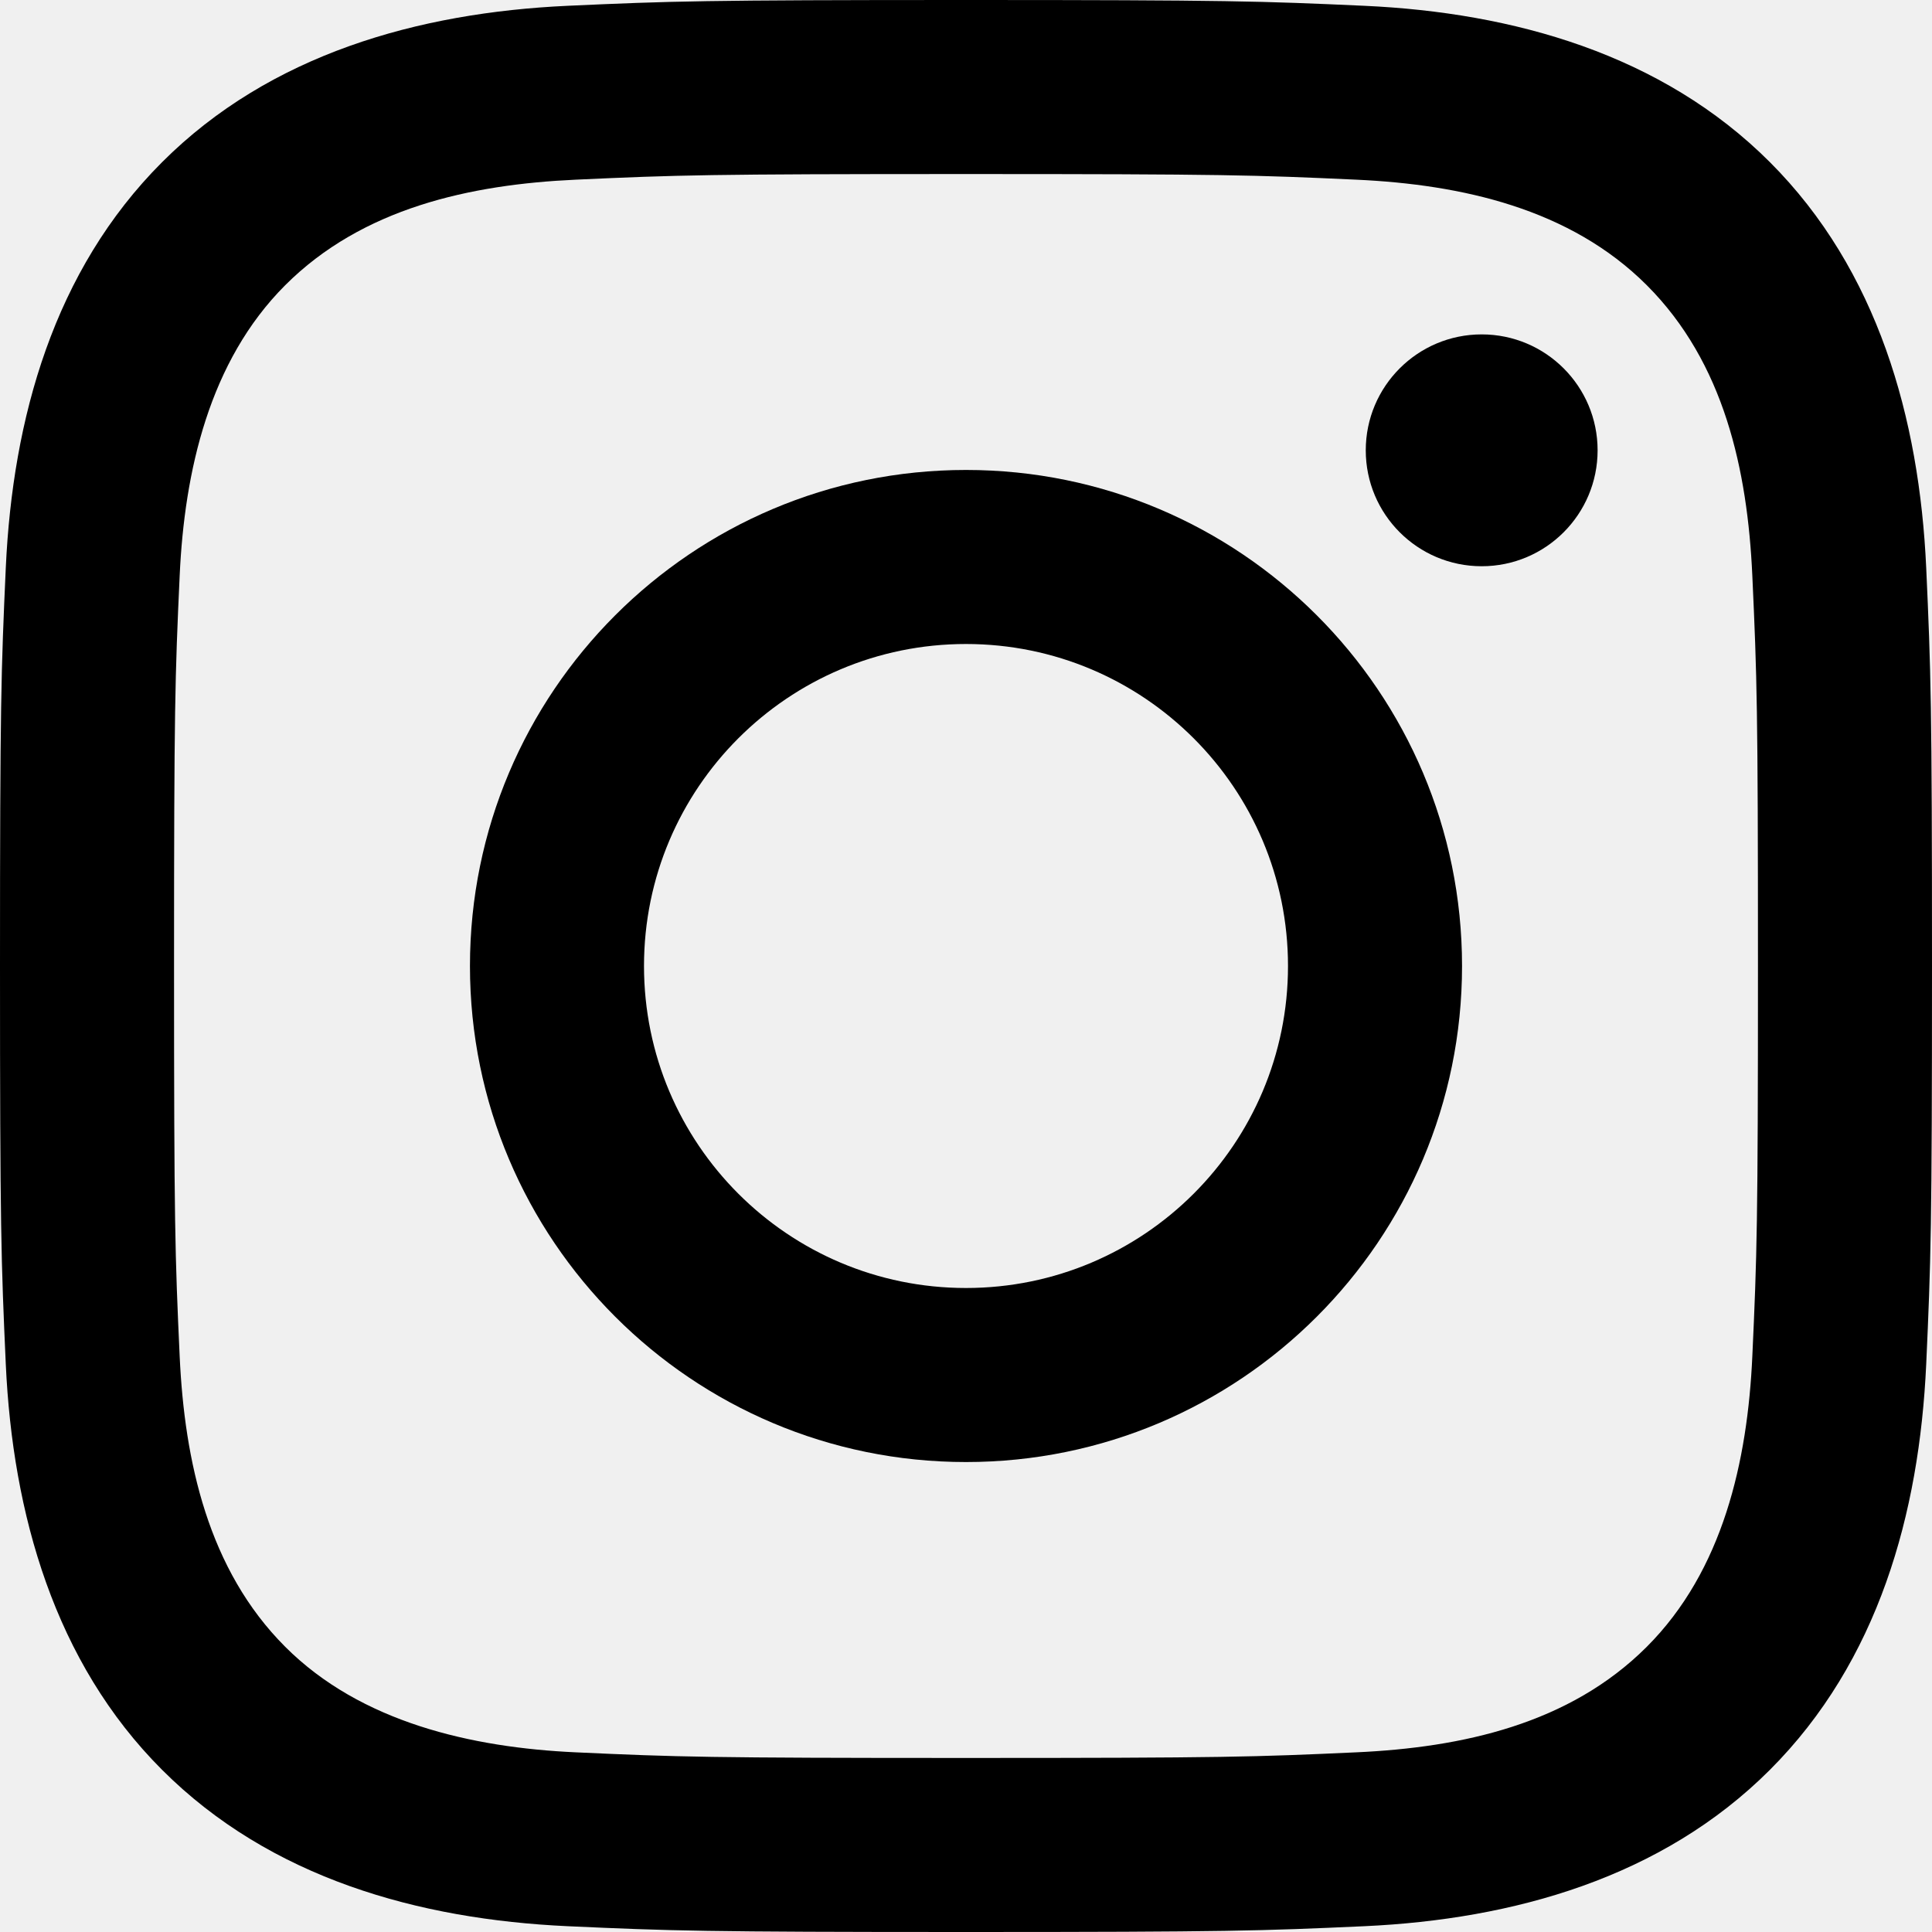
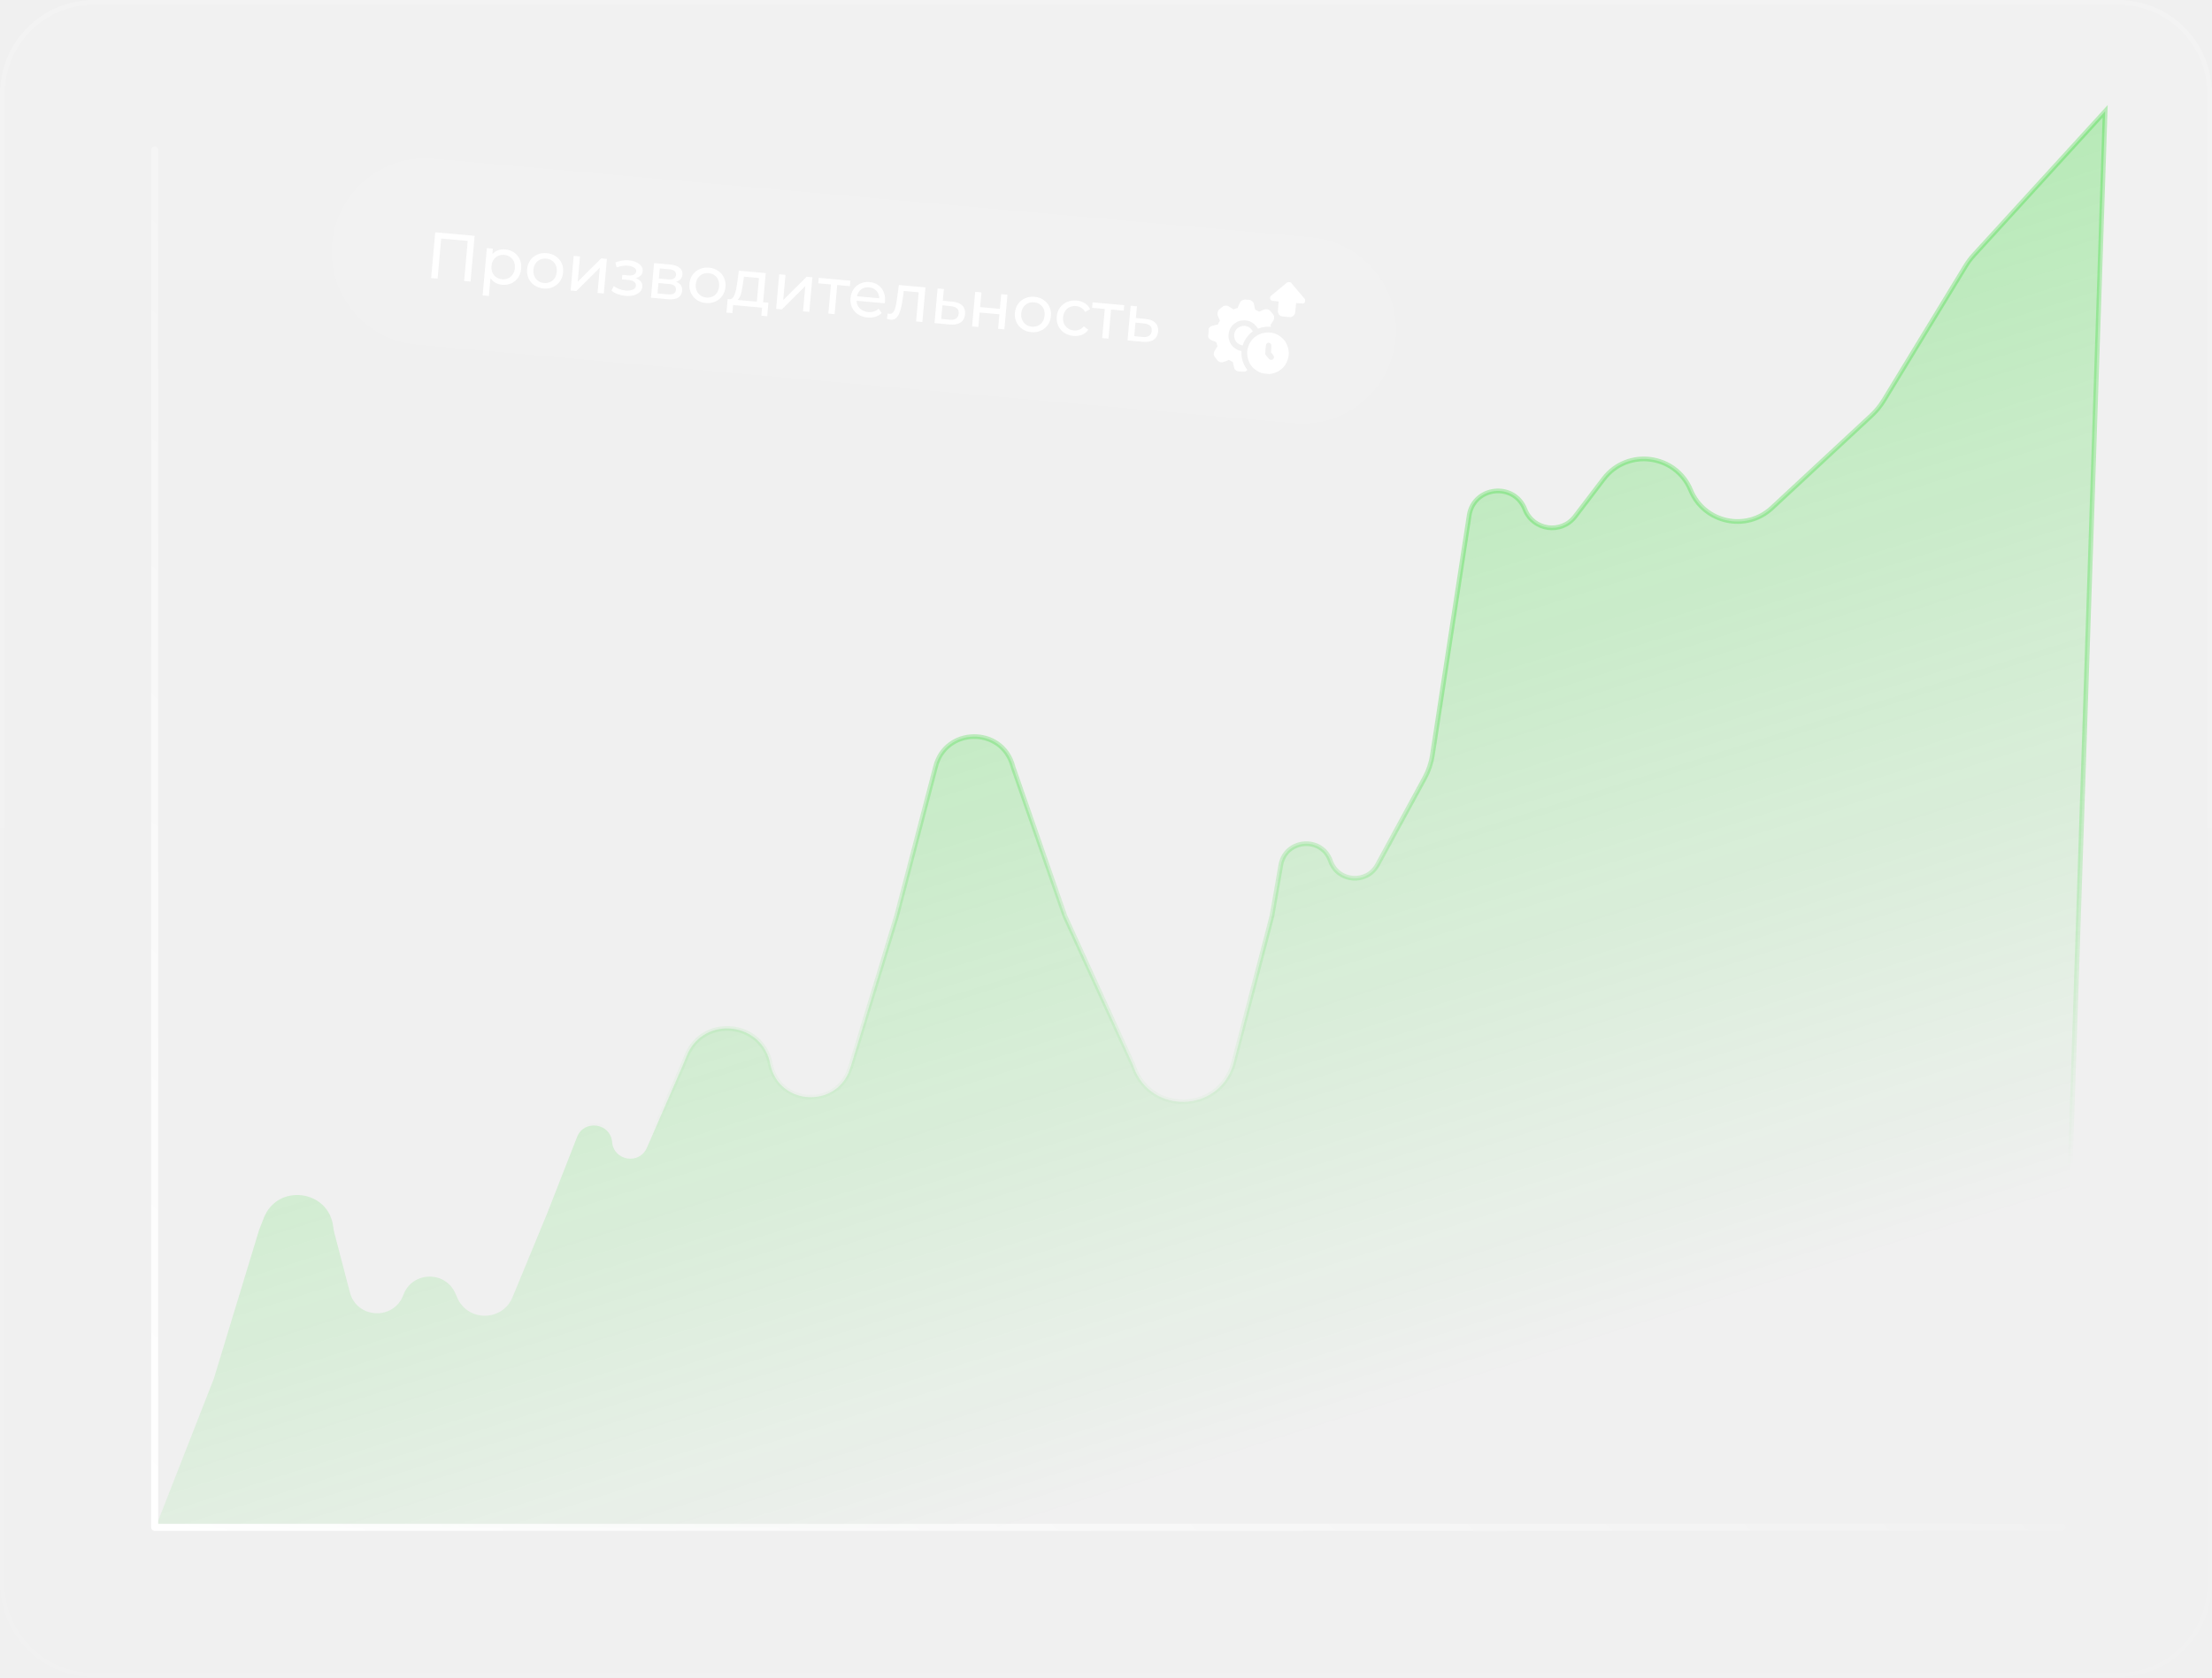
- <svg xmlns="http://www.w3.org/2000/svg" version="1.1" id="Capa_1" x="0px" y="0px" viewBox="0 0 24 24" style="enable-background:new 0 0 24 24;" xml:space="preserve" width="512" height="512">
-   <g>
-     <path d="M12,2.162c3.204,0,3.584,0.012,4.849,0.07c1.308,0.06,2.655,0.358,3.608,1.311c0.962,0.962,1.251,2.296,1.311,3.608   c0.058,1.265,0.07,1.645,0.07,4.849c0,3.204-0.012,3.584-0.07,4.849c-0.059,1.301-0.364,2.661-1.311,3.608   c-0.962,0.962-2.295,1.251-3.608,1.311c-1.265,0.058-1.645,0.07-4.849,0.07s-3.584-0.012-4.849-0.07   c-1.291-0.059-2.669-0.371-3.608-1.311c-0.957-0.957-1.251-2.304-1.311-3.608c-0.058-1.265-0.07-1.645-0.07-4.849   c0-3.204,0.012-3.584,0.07-4.849c0.059-1.296,0.367-2.664,1.311-3.608c0.96-0.96,2.299-1.251,3.608-1.311   C8.416,2.174,8.796,2.162,12,2.162 M12,0C8.741,0,8.332,0.014,7.052,0.072C5.197,0.157,3.355,0.673,2.014,2.014   C0.668,3.36,0.157,5.198,0.072,7.052C0.014,8.332,0,8.741,0,12c0,3.259,0.014,3.668,0.072,4.948c0.085,1.853,0.603,3.7,1.942,5.038   c1.345,1.345,3.186,1.857,5.038,1.942C8.332,23.986,8.741,24,12,24c3.259,0,3.668-0.014,4.948-0.072   c1.854-0.085,3.698-0.602,5.038-1.942c1.347-1.347,1.857-3.184,1.942-5.038C23.986,15.668,24,15.259,24,12   c0-3.259-0.014-3.668-0.072-4.948c-0.085-1.855-0.602-3.698-1.942-5.038c-1.343-1.343-3.189-1.858-5.038-1.942   C15.668,0.014,15.259,0,12,0z" />
-     <path d="M12,5.838c-3.403,0-6.162,2.759-6.162,6.162c0,3.403,2.759,6.162,6.162,6.162s6.162-2.759,6.162-6.162   C18.162,8.597,15.403,5.838,12,5.838z M12,16c-2.209,0-4-1.791-4-4s1.791-4,4-4s4,1.791,4,4S14.209,16,12,16z" />
-     <circle cx="18.406" cy="5.594" r="1.44" />
+ <svg xmlns="http://www.w3.org/2000/svg" width="472" height="358" viewBox="0 0 472 358" fill="none">
+   <rect width="472" height="358" rx="20" fill="url(#paint0_linear_13_250)" fill-opacity="0.04" />
+   <rect x="0.5" y="0.5" width="471" height="357" rx="19.5" stroke="url(#paint1_linear_13_250)" stroke-opacity="0.16" />
+   <path d="M45.629 294.25L33.2 326H439.2L449.2 23.75L421.181 54.427C420.529 55.141 419.947 55.916 419.444 56.742L401.947 85.477C401.23 86.653 400.355 87.726 399.346 88.663L378.091 108.415C372.575 113.541 363.638 111.588 360.762 104.629C357.579 96.926 347.24 95.581 342.192 102.213L336.099 110.218C333.169 114.068 327.155 113.228 325.391 108.723C323.081 102.821 314.45 103.778 313.489 110.042L305.641 161.189C305.381 162.884 304.829 164.52 304.01 166.026L293.918 184.589C291.64 188.779 285.472 188.274 283.904 183.77C282.042 178.417 274.276 179.05 273.305 184.634L271.414 195.5L263.129 227.25C260.01 237.492 245.666 237.912 241.953 227.87L241.724 227.25L227.224 195.5L216.176 163.75L216.082 163.415C213.695 154.973 201.646 155.218 199.605 163.75L191.319 195.5L181.653 227.25L181.372 228.11C178.586 236.652 166.3 236.029 164.391 227.25C162.787 218.033 150.133 216.638 146.56 225.284L145.748 227.25L138.038 244.977C136.432 248.668 130.962 247.775 130.613 243.765C130.257 239.678 124.629 238.867 123.133 242.687L116.748 259L109.365 276.868C107.21 282.083 99.852 282.166 97.58 277.001L97.163 276.055C94.996 271.127 87.932 271.34 86.065 276.39C84.033 281.885 76.133 281.494 74.654 275.825L71.32 263.048C71.224 262.683 71.156 262.312 71.115 261.936C70.245 253.932 59.224 252.464 56.289 259.962L55.295 262.5L45.629 294.25Z" fill="url(#paint2_linear_13_250)" fill-opacity="0.24" stroke="url(#paint3_linear_13_250)" stroke-opacity="0.24" stroke-linecap="round" />
+   <path d="M33 32V326H440" stroke="url(#paint4_linear_13_250)" stroke-width="1.5" stroke-linecap="round" stroke-linejoin="round" />
+   <rect x="72.567" y="32" width="228.002" height="40.002" rx="20.001" transform="rotate(5.11711 72.5674 32)" fill="white" fill-opacity="0.04" />
+   <path d="M91.996 59.343L92.87 49.582L101.278 50.335L100.404 60.096L99.038 59.973L99.835 51.063L100.138 51.455L93.793 50.887L94.174 50.556L93.376 59.466L91.996 59.343ZM107.136 60.783C106.522 60.728 105.972 60.538 105.486 60.213C105.01 59.88 104.643 59.421 104.386 58.836C104.139 58.251 104.053 57.541 104.127 56.704C104.202 55.867 104.409 55.183 104.747 54.651C105.094 54.12 105.532 53.737 106.059 53.504C106.595 53.27 107.179 53.182 107.811 53.239C108.536 53.304 109.164 53.519 109.693 53.885C110.223 54.251 110.625 54.732 110.899 55.329C111.175 55.916 111.279 56.586 111.211 57.339C111.144 58.091 110.922 58.737 110.546 59.275C110.17 59.813 109.689 60.215 109.102 60.481C108.516 60.747 107.861 60.848 107.136 60.783ZM102.983 63.053L103.887 52.958L105.17 53.073L104.991 55.067L104.754 56.774L104.74 58.502L104.321 63.173L102.983 63.053ZM107.129 59.601C107.603 59.644 108.036 59.575 108.427 59.394C108.827 59.215 109.152 58.939 109.4 58.568C109.659 58.188 109.812 57.738 109.859 57.217C109.906 56.688 109.835 56.222 109.646 55.821C109.467 55.411 109.197 55.083 108.835 54.834C108.482 54.587 108.069 54.443 107.595 54.4C107.13 54.359 106.697 54.428 106.297 54.607C105.906 54.788 105.582 55.063 105.324 55.434C105.076 55.796 104.928 56.242 104.88 56.772C104.834 57.292 104.9 57.762 105.078 58.181C105.266 58.591 105.536 58.92 105.889 59.167C106.251 59.415 106.664 59.56 107.129 59.601ZM115.983 61.575C115.239 61.508 114.594 61.287 114.047 60.91C113.499 60.533 113.084 60.046 112.8 59.449C112.517 58.842 112.408 58.176 112.473 57.451C112.539 56.717 112.764 56.081 113.15 55.544C113.535 55.007 114.03 54.606 114.635 54.342C115.24 54.068 115.915 53.965 116.659 54.031C117.393 54.097 118.034 54.318 118.581 54.695C119.138 55.064 119.554 55.546 119.829 56.142C120.114 56.73 120.223 57.396 120.156 58.139C120.09 58.874 119.865 59.51 119.479 60.047C119.103 60.585 118.608 60.99 117.993 61.263C117.387 61.537 116.717 61.641 115.983 61.575ZM116.088 60.404C116.562 60.446 116.995 60.377 117.386 60.197C117.786 60.017 118.11 59.741 118.359 59.37C118.609 58.989 118.757 58.539 118.803 58.018C118.851 57.489 118.785 57.023 118.605 56.623C118.426 56.214 118.156 55.885 117.794 55.637C117.441 55.39 117.028 55.245 116.554 55.203C116.08 55.16 115.647 55.229 115.256 55.41C114.865 55.59 114.54 55.865 114.282 56.236C114.025 56.597 113.873 57.043 113.825 57.573C113.779 58.093 113.849 58.563 114.036 58.983C114.225 59.393 114.495 59.722 114.848 59.969C115.2 60.216 115.614 60.361 116.088 60.404ZM121.758 62.008L122.42 54.617L123.759 54.737L123.277 60.12L128.29 55.143L129.504 55.252L128.842 62.642L127.503 62.522L127.985 57.14L122.985 62.118L121.758 62.008ZM133.47 63.155C132.912 63.105 132.37 62.986 131.843 62.798C131.327 62.602 130.872 62.351 130.477 62.044L130.973 61.062C131.306 61.317 131.695 61.529 132.139 61.7C132.583 61.862 133.038 61.964 133.503 62.005C133.93 62.044 134.302 62.025 134.618 61.951C134.943 61.877 135.198 61.759 135.381 61.597C135.565 61.426 135.668 61.22 135.689 60.978C135.72 60.634 135.59 60.356 135.3 60.142C135.01 59.929 134.591 59.797 134.042 59.748L132.704 59.629L132.79 58.666L134.045 58.779C134.37 58.808 134.657 58.796 134.905 58.743C135.154 58.691 135.35 58.596 135.493 58.459C135.647 58.313 135.733 58.138 135.751 57.934C135.771 57.711 135.709 57.513 135.565 57.341C135.421 57.169 135.209 57.028 134.928 56.918C134.657 56.809 134.331 56.738 133.949 56.704C133.577 56.68 133.191 56.697 132.792 56.755C132.403 56.814 131.999 56.923 131.582 57.082L131.313 56.004C131.779 55.83 132.23 55.707 132.668 55.633C133.116 55.552 133.554 55.525 133.982 55.554C134.625 55.593 135.19 55.719 135.677 55.931C136.165 56.134 136.539 56.402 136.8 56.734C137.07 57.068 137.186 57.444 137.149 57.862C137.117 58.215 136.977 58.521 136.729 58.78C136.482 59.03 136.165 59.217 135.779 59.342C135.393 59.467 134.959 59.507 134.475 59.464L134.56 59.148C135.387 59.222 136.023 59.443 136.468 59.811C136.913 60.179 137.111 60.642 137.061 61.199C137.021 61.646 136.837 62.027 136.509 62.345C136.181 62.653 135.753 62.882 135.224 63.031C134.706 63.172 134.121 63.213 133.47 63.155ZM138.902 63.543L139.564 56.153L142.995 56.46C143.859 56.537 144.523 56.765 144.985 57.144C145.458 57.514 145.668 58.002 145.614 58.606C145.559 59.21 145.28 59.658 144.776 59.951C144.282 60.234 143.65 60.342 142.878 60.273L143.12 59.929C144.003 60.008 144.644 60.229 145.042 60.593C145.441 60.956 145.611 61.454 145.555 62.087C145.497 62.728 145.211 63.208 144.695 63.528C144.189 63.838 143.444 63.95 142.458 63.861L138.902 63.543ZM140.306 62.629L142.453 62.821C143.011 62.871 143.437 62.825 143.73 62.682C144.025 62.531 144.19 62.264 144.224 61.883C144.259 61.493 144.154 61.197 143.909 60.998C143.675 60.789 143.284 60.66 142.735 60.611L140.504 60.411L140.306 62.629ZM140.59 59.449L142.598 59.629C143.11 59.675 143.504 59.616 143.781 59.454C144.068 59.283 144.227 59.025 144.257 58.681C144.289 58.328 144.178 58.051 143.924 57.85C143.68 57.65 143.302 57.527 142.791 57.482L140.783 57.302L140.59 59.449ZM150.626 64.677C149.882 64.611 149.236 64.389 148.689 64.012C148.142 63.635 147.726 63.148 147.443 62.551C147.16 61.944 147.05 61.279 147.115 60.554C147.181 59.819 147.407 59.184 147.792 58.646C148.178 58.109 148.673 57.709 149.277 57.444C149.883 57.17 150.557 57.067 151.301 57.133C152.036 57.199 152.676 57.42 153.224 57.797C153.781 58.166 154.197 58.648 154.471 59.245C154.756 59.832 154.865 60.498 154.799 61.242C154.733 61.976 154.507 62.612 154.122 63.149C153.746 63.687 153.25 64.092 152.635 64.365C152.03 64.639 151.36 64.743 150.626 64.677ZM150.731 63.506C151.205 63.548 151.637 63.479 152.028 63.299C152.428 63.119 152.753 62.844 153.002 62.472C153.251 62.092 153.399 61.641 153.446 61.12C153.494 60.591 153.427 60.126 153.248 59.725C153.069 59.316 152.798 58.987 152.436 58.739C152.084 58.492 151.67 58.347 151.196 58.305C150.722 58.262 150.29 58.331 149.899 58.512C149.508 58.692 149.183 58.968 148.925 59.338C148.668 59.699 148.515 60.145 148.468 60.675C148.421 61.195 148.492 61.666 148.679 62.085C148.867 62.496 149.138 62.824 149.49 63.072C149.843 63.319 150.256 63.463 150.731 63.506ZM161.45 64.93L161.951 59.338L158.744 59.051L158.547 60.467C158.487 60.93 158.414 61.378 158.328 61.811C158.253 62.235 158.152 62.624 158.027 62.978C157.911 63.334 157.758 63.62 157.57 63.837C157.382 64.055 157.146 64.179 156.862 64.21L155.559 63.854C155.846 63.889 156.087 63.817 156.281 63.637C156.476 63.449 156.636 63.182 156.76 62.837C156.894 62.493 157.004 62.1 157.091 61.658C157.178 61.206 157.257 60.74 157.328 60.259L157.663 57.773L163.395 58.287L162.789 65.049L161.45 64.93ZM155.007 66.714L155.266 63.828L163.967 64.607L163.709 67.493L162.454 67.381L162.607 65.666L156.43 65.113L156.276 66.828L155.007 66.714ZM165.606 65.934L166.268 58.544L167.607 58.664L167.125 64.046L172.138 59.07L173.352 59.178L172.69 66.569L171.351 66.449L171.833 61.066L166.833 66.044L165.606 65.934ZM176.752 66.932L177.34 60.365L177.644 60.743L174.604 60.471L174.709 59.3L181.458 59.904L181.353 61.075L178.327 60.804L178.679 60.485L178.091 67.052L176.752 66.932ZM185.121 67.766C184.331 67.695 183.649 67.47 183.073 67.091C182.508 66.712 182.083 66.224 181.799 65.627C181.524 65.031 181.42 64.366 181.486 63.631C181.551 62.897 181.768 62.261 182.135 61.722C182.511 61.184 182.992 60.782 183.578 60.516C184.174 60.241 184.825 60.135 185.532 60.199C186.248 60.263 186.866 60.477 187.386 60.843C187.906 61.208 188.294 61.692 188.549 62.296C188.814 62.892 188.913 63.57 188.844 64.333C188.839 64.388 188.829 64.453 188.813 64.527C188.806 64.601 188.796 64.67 188.78 64.734L182.492 64.171L182.578 63.209L188.169 63.71L187.596 63.996C187.647 63.523 187.588 63.091 187.416 62.701C187.245 62.31 186.987 61.997 186.643 61.76C186.309 61.514 185.905 61.371 185.431 61.328C184.966 61.286 184.543 61.356 184.161 61.538C183.78 61.71 183.47 61.977 183.232 62.34C182.994 62.694 182.853 63.112 182.81 63.595L182.79 63.819C182.746 64.311 182.818 64.763 183.006 65.173C183.205 65.575 183.499 65.901 183.888 66.152C184.278 66.402 184.738 66.551 185.268 66.599C185.705 66.638 186.107 66.599 186.473 66.482C186.849 66.365 187.185 66.171 187.481 65.897L188.143 66.828C187.773 67.188 187.329 67.448 186.808 67.608C186.297 67.768 185.735 67.821 185.121 67.766ZM189.246 68.037L189.43 66.915C189.495 66.93 189.554 66.945 189.609 66.959C189.664 66.974 189.715 66.983 189.761 66.987C190.059 67.014 190.3 66.932 190.486 66.743C190.681 66.554 190.835 66.296 190.949 65.969C191.063 65.632 191.158 65.252 191.234 64.828C191.309 64.403 191.375 63.978 191.432 63.552L191.803 60.831L197.478 61.339L196.816 68.729L195.477 68.609L196.069 62L196.355 62.419L192.562 62.079L192.905 61.702L192.624 63.743C192.538 64.392 192.432 64.996 192.307 65.556C192.182 66.117 192.021 66.604 191.825 67.017C191.638 67.431 191.399 67.747 191.107 67.965C190.826 68.183 190.475 68.274 190.057 68.236C189.936 68.225 189.807 68.2 189.67 68.159C189.542 68.129 189.4 68.088 189.246 68.037ZM203.258 64.386C204.196 64.48 204.893 64.758 205.348 65.22C205.803 65.683 205.997 66.295 205.928 67.057C205.857 67.857 205.532 68.451 204.953 68.839C204.376 69.219 203.595 69.36 202.61 69.262L199.404 68.961L200.066 61.571L201.405 61.69L201.181 64.186L203.258 64.386ZM202.59 68.234C203.193 68.297 203.66 68.218 203.989 67.994C204.328 67.771 204.519 67.414 204.563 66.921C204.606 66.438 204.485 66.07 204.198 65.82C203.911 65.569 203.461 65.412 202.848 65.348L201.094 65.162L200.834 68.063L202.59 68.234ZM207.425 69.679L208.087 62.289L209.426 62.409L209.145 65.546L213.356 65.923L213.637 62.786L214.975 62.906L214.314 70.296L212.975 70.176L213.252 67.081L209.041 66.703L208.764 69.799L207.425 69.679ZM220.074 70.896C219.331 70.83 218.685 70.608 218.138 70.231C217.591 69.854 217.175 69.367 216.891 68.77C216.608 68.163 216.499 67.498 216.564 66.773C216.63 66.038 216.855 65.403 217.241 64.865C217.626 64.328 218.121 63.928 218.726 63.663C219.332 63.389 220.006 63.286 220.75 63.352C221.484 63.418 222.125 63.639 222.672 64.016C223.23 64.385 223.646 64.867 223.92 65.463C224.205 66.051 224.314 66.717 224.247 67.461C224.182 68.195 223.956 68.831 223.571 69.368C223.194 69.906 222.699 70.311 222.084 70.584C221.479 70.858 220.809 70.962 220.074 70.896ZM220.179 69.725C220.653 69.767 221.086 69.698 221.477 69.518C221.877 69.338 222.202 69.063 222.45 68.691C222.7 68.311 222.848 67.86 222.895 67.34C222.942 66.81 222.876 66.345 222.696 65.944C222.518 65.535 222.247 65.206 221.885 64.958C221.532 64.711 221.119 64.566 220.645 64.524C220.171 64.481 219.738 64.55 219.347 64.731C218.956 64.911 218.632 65.187 218.374 65.557C218.116 65.918 217.964 66.364 217.917 66.894C217.87 67.414 217.94 67.885 218.128 68.304C218.316 68.715 218.586 69.043 218.939 69.29C219.292 69.538 219.705 69.682 220.179 69.725ZM229.063 71.701C228.31 71.634 227.651 71.411 227.085 71.032C226.528 70.654 226.108 70.167 225.824 69.57C225.54 68.973 225.431 68.307 225.497 67.573C225.563 66.838 225.788 66.203 226.174 65.665C226.559 65.128 227.059 64.728 227.673 64.464C228.297 64.192 228.986 64.09 229.739 64.157C230.408 64.217 230.991 64.405 231.487 64.722C231.994 65.029 232.368 65.456 232.609 66.003L231.533 66.567C231.324 66.183 231.05 65.891 230.712 65.692C230.383 65.485 230.019 65.363 229.62 65.327C229.136 65.284 228.695 65.352 228.294 65.532C227.894 65.712 227.565 65.987 227.307 66.357C227.049 66.718 226.897 67.164 226.85 67.694C226.802 68.224 226.873 68.694 227.061 69.104C227.249 69.515 227.524 69.844 227.886 70.092C228.248 70.34 228.671 70.485 229.154 70.528C229.554 70.564 229.933 70.514 230.292 70.377C230.661 70.233 230.983 69.99 231.257 69.649L232.217 70.381C231.883 70.867 231.439 71.225 230.884 71.457C230.339 71.68 229.732 71.761 229.063 71.701ZM235.184 72.165L235.773 65.597L236.076 65.976L233.036 65.704L233.141 64.532L239.89 65.137L239.785 66.308L236.759 66.037L237.111 65.717L236.523 72.285L235.184 72.165ZM244.45 68.075C245.389 68.168 246.085 68.446 246.54 68.909C246.996 69.371 247.189 69.984 247.121 70.746C247.049 71.545 246.724 72.139 246.146 72.528C245.569 72.907 244.788 73.048 243.803 72.951L240.597 72.65L241.259 65.259L242.598 65.379L242.374 67.875L244.45 68.075ZM243.783 71.923C244.386 71.986 244.852 71.906 245.182 71.683C245.52 71.46 245.711 71.102 245.756 70.61C245.799 70.126 245.677 69.759 245.39 69.509C245.104 69.258 244.654 69.101 244.041 69.036L242.287 68.851L242.027 71.752L243.783 71.923Z" fill="white" />
+   <g clip-path="url(#clip0_13_250)">
+     <path opacity="0.987" fill-rule="evenodd" clip-rule="evenodd" d="M278.515 63.993C278.501 64.148 278.487 64.304 278.473 64.46C278.375 64.62 278.234 64.731 278.051 64.794C277.557 64.77 277.063 64.732 276.571 64.681C276.512 65.409 276.441 66.134 276.356 66.859C276.19 67.334 275.858 67.611 275.36 67.691C274.735 67.661 274.113 67.606 273.493 67.524C273.017 67.357 272.74 67.025 272.66 66.528C272.706 65.8 272.764 65.073 272.836 64.347C272.342 64.31 271.85 64.259 271.359 64.196C271.025 63.99 270.927 63.7 271.064 63.326C271.095 63.276 271.125 63.227 271.156 63.177C272.325 62.19 273.503 61.217 274.692 60.258C274.963 60.152 275.222 60.175 275.47 60.328C276.47 61.482 277.457 62.649 278.432 63.828C278.45 63.891 278.478 63.946 278.515 63.993Z" fill="white" />
+     <path opacity="0.984" fill-rule="evenodd" clip-rule="evenodd" d="M265.491 79.377C265.011 79.335 264.531 79.291 264.051 79.249C263.756 79.13 263.532 78.927 263.38 78.639C263.253 78.192 263.15 77.738 263.071 77.278C262.788 77.128 262.508 76.972 262.23 76.811C261.782 77.018 261.322 77.193 260.85 77.335C260.451 77.367 260.109 77.245 259.824 76.968C259.579 76.69 259.35 76.402 259.136 76.103C258.964 75.736 258.958 75.37 259.117 75.003C259.346 74.638 259.568 74.273 259.784 73.906C259.683 73.622 259.598 73.334 259.528 73.04C259.164 72.868 258.793 72.71 258.414 72.567C258.082 72.393 257.857 72.131 257.739 71.781C257.786 71.25 257.834 70.718 257.881 70.186C258.003 69.958 258.177 69.771 258.402 69.625C258.885 69.481 259.372 69.361 259.866 69.266C259.99 68.971 260.139 68.69 260.314 68.423C260.12 68.049 259.952 67.661 259.81 67.26C259.732 66.836 259.818 66.452 260.07 66.107C260.407 65.801 260.765 65.526 261.144 65.282C261.417 65.212 261.692 65.211 261.968 65.277C262.385 65.504 262.788 65.755 263.175 66.032C263.473 65.912 263.776 65.808 264.085 65.721C264.271 65.26 264.474 64.807 264.697 64.364C265.1 63.979 265.575 63.851 266.123 63.982C266.804 63.93 267.283 64.208 267.559 64.816C267.657 65.241 267.743 65.667 267.817 66.094C268.116 66.2 268.398 66.343 268.661 66.523C269.09 66.32 269.531 66.144 269.983 65.994C270.332 65.965 270.651 66.046 270.942 66.237C271.207 66.555 271.473 66.872 271.739 67.19C271.935 67.581 271.939 67.974 271.751 68.368C271.526 68.705 271.306 69.045 271.091 69.388C271.125 69.512 271.166 69.633 271.215 69.752C270.257 69.672 269.33 69.805 268.434 70.15C267.455 68.596 266.078 68.061 264.303 68.545C262.836 69.175 262.115 70.294 262.14 71.901C262.269 73.144 262.887 74.056 263.994 74.635C264.285 74.776 264.59 74.875 264.908 74.933C264.833 76.43 265.249 77.768 266.157 78.947C265.99 79.177 265.768 79.32 265.491 79.377Z" fill="white" />
+     <path opacity="0.971" fill-rule="evenodd" clip-rule="evenodd" d="M265.548 69.539C266.361 69.623 266.953 70.022 267.323 70.737C266.281 71.499 265.563 72.501 265.172 73.741C263.953 73.481 263.341 72.727 263.335 71.478C263.473 70.462 264.04 69.833 265.033 69.591C265.21 69.572 265.381 69.555 265.548 69.539Z" fill="white" />
+     <path opacity="0.985" fill-rule="evenodd" clip-rule="evenodd" d="M270.743 79.847C270.354 79.812 269.965 79.778 269.576 79.743C267.24 79.022 266.088 77.435 266.119 74.982C266.402 73.031 267.472 71.741 269.328 71.112C271.299 70.655 272.916 71.211 274.179 72.782C275.265 74.482 275.282 76.196 274.229 77.924C273.361 79.094 272.199 79.735 270.743 79.847ZM270.557 73.163C270.897 73.137 271.139 73.277 271.284 73.582C271.285 74.129 271.262 74.675 271.216 75.223C271.472 75.486 271.682 75.78 271.843 76.102C271.875 76.489 271.703 76.728 271.328 76.821C271.143 76.831 270.978 76.777 270.832 76.659C270.578 76.355 270.324 76.052 270.071 75.748C270.021 75.674 269.989 75.592 269.975 75.504C270.007 74.853 270.065 74.205 270.149 73.558C270.229 73.366 270.365 73.234 270.557 73.163Z" fill="white" />
  </g>
+   <defs>
+     <linearGradient id="paint0_linear_13_250" x1="236" y1="0" x2="236" y2="358" gradientUnits="userSpaceOnUse">
+       <stop stop-color="white" />
+       <stop offset="1" stop-color="white" stop-opacity="0" />
+     </linearGradient>
+     <linearGradient id="paint1_linear_13_250" x1="236" y1="0" x2="236" y2="358" gradientUnits="userSpaceOnUse">
+       <stop stop-color="white" />
+       <stop offset="1" stop-color="white" stop-opacity="0.24" />
+     </linearGradient>
+     <linearGradient id="paint2_linear_13_250" x1="307.5" y1="70.5" x2="373" y2="277" gradientUnits="userSpaceOnUse">
+       <stop stop-color="#04D404" />
+       <stop offset="1" stop-color="#04D404" stop-opacity="0" />
+     </linearGradient>
+     <linearGradient id="paint3_linear_13_250" x1="220" y1="148" x2="218" y2="244.5" gradientUnits="userSpaceOnUse">
+       <stop stop-color="#04D404" />
+       <stop offset="1" stop-color="#04D404" stop-opacity="0" />
+     </linearGradient>
+     <linearGradient id="paint4_linear_13_250" x1="33" y1="326" x2="237" y2="105" gradientUnits="userSpaceOnUse">
+       <stop stop-color="white" />
+       <stop offset="1" stop-color="white" stop-opacity="0" />
+     </linearGradient>
+     <clipPath id="clip0_13_250">
+       <rect width="20" height="20" fill="white" transform="translate(258.926 58.7297) rotate(5.11276)" />
+     </clipPath>
+   </defs>
</svg>
